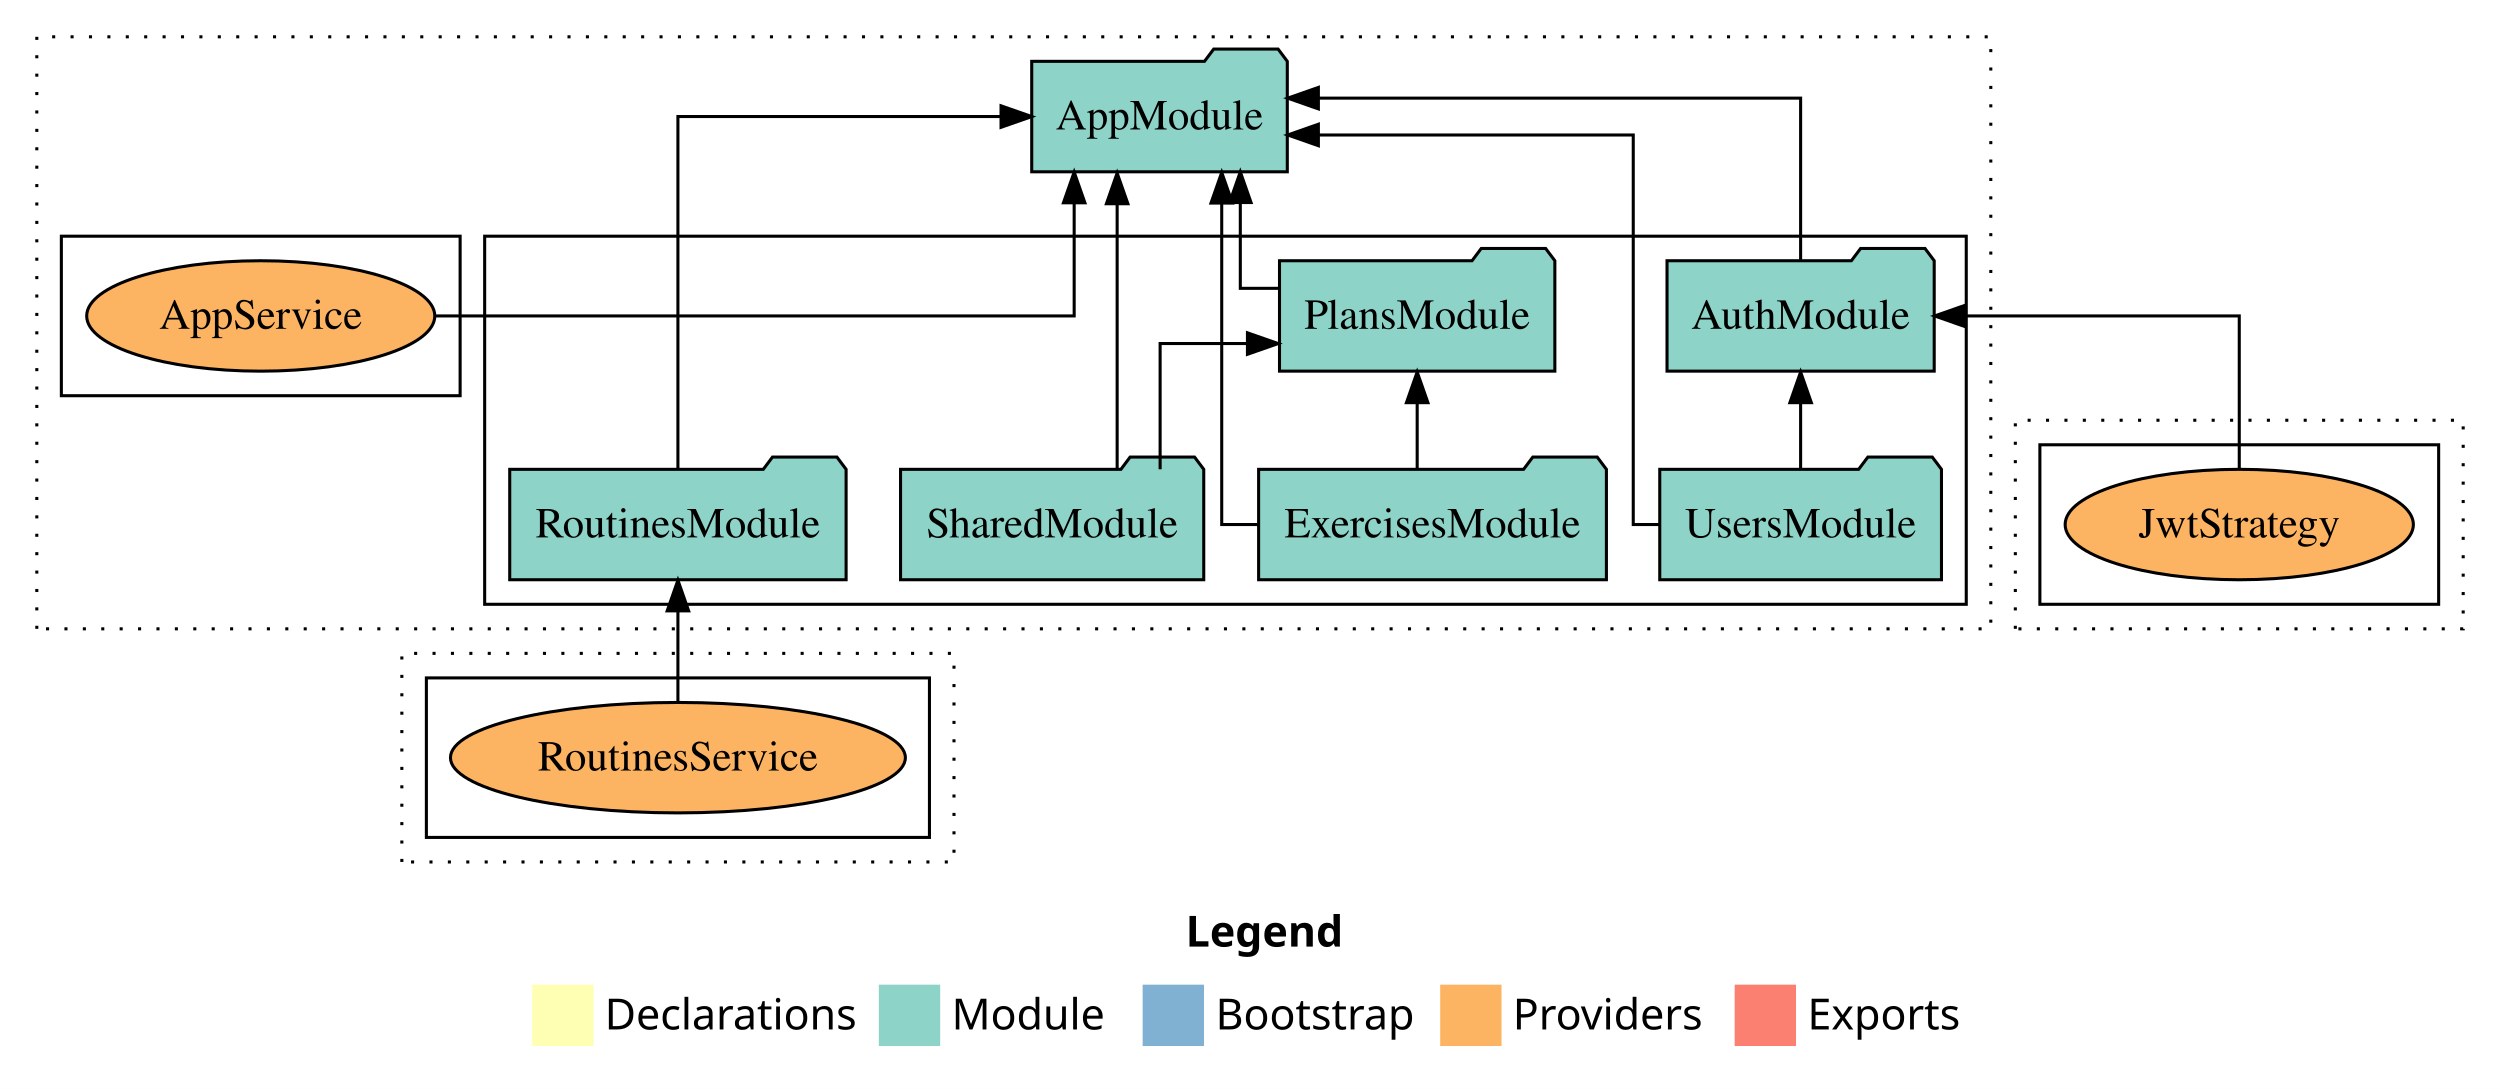
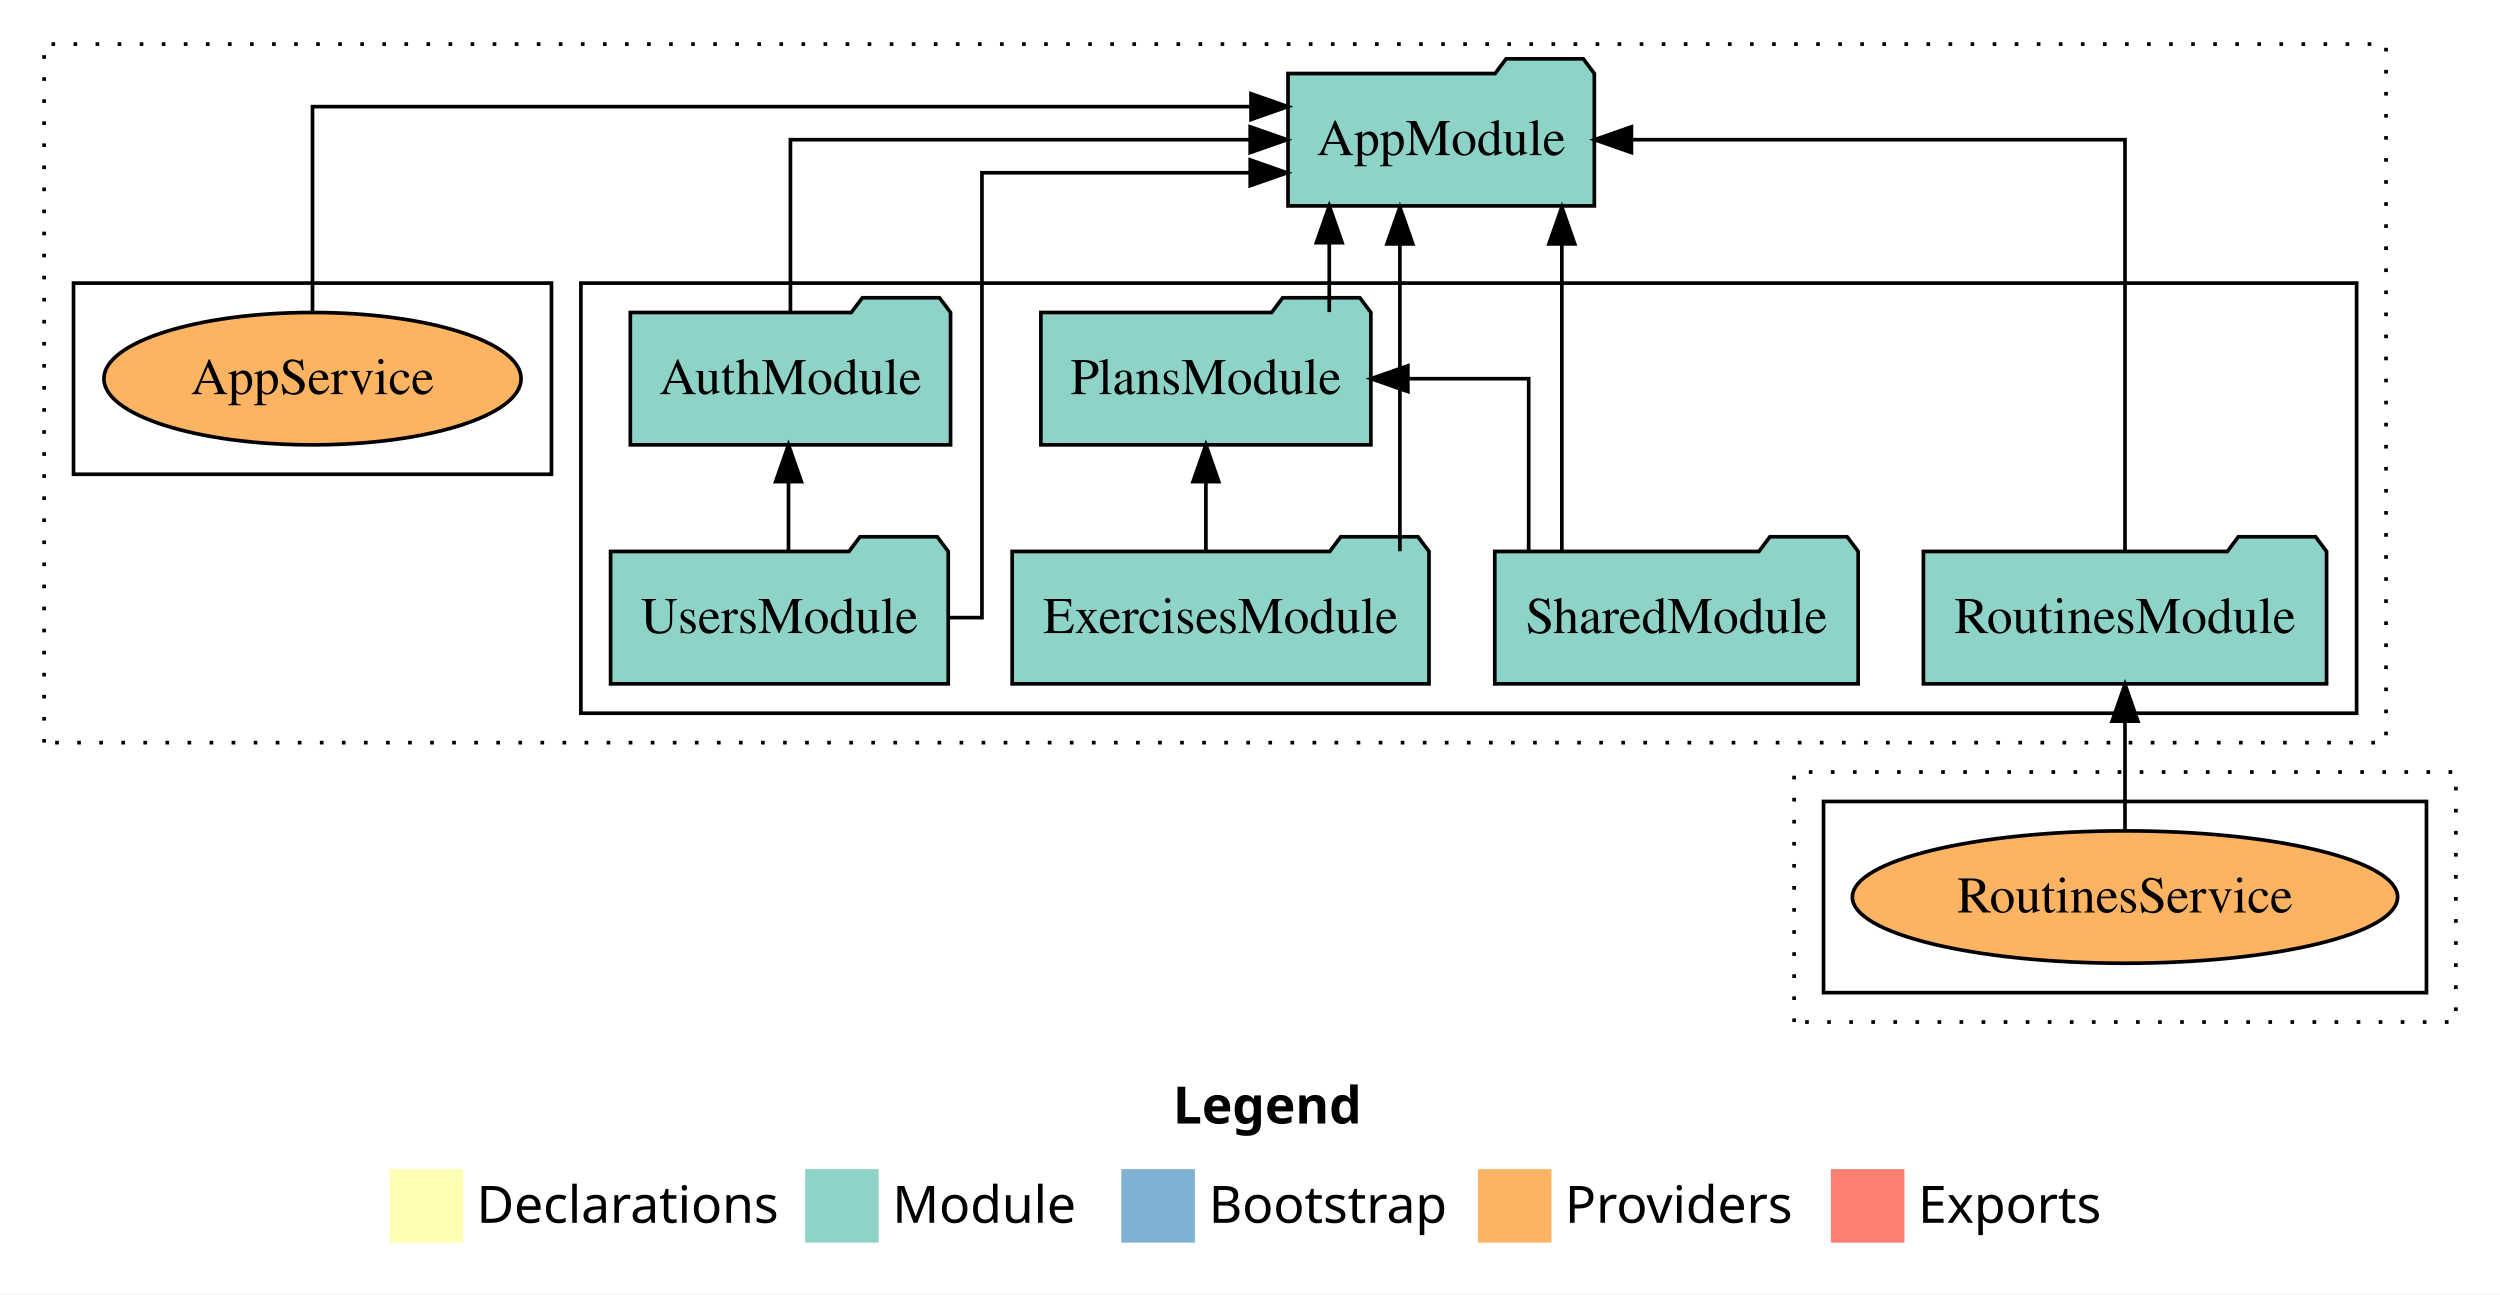
- <svg xmlns="http://www.w3.org/2000/svg" width="815pt" height="355pt" viewBox="0.00 0.00 815.00 355.00">
-   <g id="graph0" class="graph" transform="scale(1 1) rotate(0) translate(4 351)">
-     <polygon fill="white" stroke="transparent" points="-4,4 -4,-351 811,-351 811,4 -4,4" />
-     <text text-anchor="start" x="382.51" y="-42.4" font-family="Times-12" font-weight="bold" font-size="14.00">Legend</text>
-     <polygon fill="#ffffb3" stroke="transparent" points="169.5,-10 169.5,-30 189.5,-30 189.5,-10 169.5,-10" />
-     <text text-anchor="start" x="193.13" y="-15.4" font-family="Times-12" font-size="14.00">  Declarations</text>
-     <polygon fill="#8dd3c7" stroke="transparent" points="282.5,-10 282.5,-30 302.5,-30 302.5,-10 282.5,-10" />
-     <text text-anchor="start" x="306.23" y="-15.4" font-family="Times-12" font-size="14.00">  Module</text>
-     <polygon fill="#80b1d3" stroke="transparent" points="368.5,-10 368.5,-30 388.5,-30 388.5,-10 368.5,-10" />
-     <text text-anchor="start" x="392.28" y="-15.4" font-family="Times-12" font-size="14.00">  Bootstrap</text>
-     <polygon fill="#fdb462" stroke="transparent" points="465.5,-10 465.5,-30 485.5,-30 485.5,-10 465.5,-10" />
-     <text text-anchor="start" x="489.17" y="-15.4" font-family="Times-12" font-size="14.00">  Providers</text>
-     <polygon fill="#fb8072" stroke="transparent" points="561.5,-10 561.5,-30 581.5,-30 581.5,-10 561.5,-10" />
-     <text text-anchor="start" x="585.23" y="-15.4" font-family="Times-12" font-size="14.00">  Exports</text>
+ <svg xmlns="http://www.w3.org/2000/svg" width="680pt" height="352pt" viewBox="0.00 0.00 680.00 352.00">
+   <g id="graph0" class="graph" transform="scale(1 1) rotate(0) translate(4 348)">
+     <polygon fill="white" stroke="transparent" points="-4,4 -4,-348 676,-348 676,4 -4,4" />
+     <text text-anchor="start" x="315.01" y="-42.4" font-family="Times-12" font-weight="bold" font-size="14.00">Legend</text>
+     <polygon fill="#ffffb3" stroke="transparent" points="102,-10 102,-30 122,-30 122,-10 102,-10" />
+     <text text-anchor="start" x="125.63" y="-15.4" font-family="Times-12" font-size="14.00">  Declarations</text>
+     <polygon fill="#8dd3c7" stroke="transparent" points="215,-10 215,-30 235,-30 235,-10 215,-10" />
+     <text text-anchor="start" x="238.73" y="-15.4" font-family="Times-12" font-size="14.00">  Module</text>
+     <polygon fill="#80b1d3" stroke="transparent" points="301,-10 301,-30 321,-30 321,-10 301,-10" />
+     <text text-anchor="start" x="324.78" y="-15.4" font-family="Times-12" font-size="14.00">  Bootstrap</text>
+     <polygon fill="#fdb462" stroke="transparent" points="398,-10 398,-30 418,-30 418,-10 398,-10" />
+     <text text-anchor="start" x="421.67" y="-15.4" font-family="Times-12" font-size="14.00">  Providers</text>
+     <polygon fill="#fb8072" stroke="transparent" points="494,-10 494,-30 514,-30 514,-10 494,-10" />
+     <text text-anchor="start" x="517.73" y="-15.4" font-family="Times-12" font-size="14.00">  Exports</text>
    <g id="clust1" class="cluster">
-       <polygon fill="none" stroke="black" stroke-dasharray="1,5" points="8,-146 8,-339 645,-339 645,-146 8,-146" />
+       <polygon fill="none" stroke="black" stroke-dasharray="1,5" points="8,-146 8,-336 645,-336 645,-146 8,-146" />
    </g>
    <g id="clust3" class="cluster">
-       <polygon fill="none" stroke="black" points="154,-154 154,-274 637,-274 637,-154 154,-154" />
+       <polygon fill="none" stroke="black" points="154,-154 154,-271 637,-271 637,-154 154,-154" />
    </g>
    <g id="clust6" class="cluster">
-       <polygon fill="none" stroke="black" points="16,-222 16,-274 146,-274 146,-222 16,-222" />
-     </g>
-     <g id="clust7" class="cluster">
-       <polygon fill="none" stroke="black" stroke-dasharray="1,5" points="653,-146 653,-214 799,-214 799,-146 653,-146" />
-     </g>
-     <g id="clust12" class="cluster">
-       <polygon fill="none" stroke="black" points="661,-154 661,-206 791,-206 791,-154 661,-154" />
+       <polygon fill="none" stroke="black" points="16,-219 16,-271 146,-271 146,-219 16,-219" />
    </g>
    <g id="clust25" class="cluster">
-       <polygon fill="none" stroke="black" stroke-dasharray="1,5" points="127,-70 127,-138 307,-138 307,-70 127,-70" />
+       <polygon fill="none" stroke="black" stroke-dasharray="1,5" points="484,-70 484,-138 664,-138 664,-70 484,-70" />
    </g>
    <g id="clust30" class="cluster">
-       <polygon fill="none" stroke="black" points="135,-78 135,-130 299,-130 299,-78 135,-78" />
+       <polygon fill="none" stroke="black" points="492,-78 492,-130 656,-130 656,-78 492,-78" />
    </g>
    <g id="node1" class="node">
-       <polygon fill="#8dd3c7" stroke="black" points="626.55,-266 623.55,-270 602.55,-270 599.55,-266 539.45,-266 539.45,-230 626.55,-230 626.55,-266" />
-       <text text-anchor="middle" x="583" y="-243.8" font-family="Times,serif" font-size="14.00">AuthModule</text>
+       <polygon fill="#8dd3c7" stroke="black" points="254.55,-263 251.55,-267 230.55,-267 227.55,-263 167.45,-263 167.45,-227 254.55,-227 254.55,-263" />
+       <text text-anchor="middle" x="211" y="-240.8" font-family="Times,serif" font-size="14.00">AuthModule</text>
    </g>
    <g id="node7" class="node">
-       <polygon fill="#8dd3c7" stroke="black" points="415.66,-331 412.66,-335 391.66,-335 388.66,-331 332.34,-331 332.34,-295 415.66,-295 415.66,-331" />
-       <text text-anchor="middle" x="374" y="-308.8" font-family="Times,serif" font-size="14.00">AppModule</text>
+       <polygon fill="#8dd3c7" stroke="black" points="429.66,-328 426.66,-332 405.66,-332 402.66,-328 346.34,-328 346.34,-292 429.66,-292 429.66,-328" />
+       <text text-anchor="middle" x="388" y="-305.8" font-family="Times,serif" font-size="14.00">AppModule</text>
    </g>
    <g id="edge1" class="edge">
-       <path fill="none" stroke="black" d="M583,-266.28C583,-287.32 583,-319 583,-319 583,-319 425.79,-319 425.79,-319" />
-       <polygon fill="black" stroke="black" points="425.79,-315.5 415.79,-319 425.79,-322.5 425.79,-315.5" />
+       <path fill="none" stroke="black" d="M211,-263.11C211,-282.34 211,-310 211,-310 211,-310 336.05,-310 336.05,-310" />
+       <polygon fill="black" stroke="black" points="336.05,-313.5 346.05,-310 336.05,-306.5 336.05,-313.5" />
    </g>
    <g id="node2" class="node">
-       <polygon fill="#8dd3c7" stroke="black" points="519.69,-198 516.69,-202 495.69,-202 492.69,-198 406.31,-198 406.31,-162 519.69,-162 519.69,-198" />
-       <text text-anchor="middle" x="463" y="-175.8" font-family="Times,serif" font-size="14.00">ExercisesModule</text>
+       <polygon fill="#8dd3c7" stroke="black" points="384.69,-198 381.69,-202 360.69,-202 357.69,-198 271.31,-198 271.31,-162 384.69,-162 384.69,-198" />
+       <text text-anchor="middle" x="328" y="-175.8" font-family="Times,serif" font-size="14.00">ExercisesModule</text>
    </g>
    <g id="node3" class="node">
-       <polygon fill="#8dd3c7" stroke="black" points="502.88,-266 499.88,-270 478.88,-270 475.88,-266 413.12,-266 413.12,-230 502.88,-230 502.88,-266" />
-       <text text-anchor="middle" x="458" y="-243.8" font-family="Times,serif" font-size="14.00">PlansModule</text>
+       <polygon fill="#8dd3c7" stroke="black" points="368.88,-263 365.88,-267 344.88,-267 341.88,-263 279.12,-263 279.12,-227 368.88,-227 368.88,-263" />
+       <text text-anchor="middle" x="324" y="-240.8" font-family="Times,serif" font-size="14.00">PlansModule</text>
+     </g>
+     <g id="edge9" class="edge">
+       <path fill="none" stroke="black" d="M324,-198.11C324,-198.11 324,-216.99 324,-216.99" />
+       <polygon fill="black" stroke="black" points="320.5,-216.99 324,-226.99 327.5,-216.99 320.5,-216.99" />
+     </g>
+     <g id="edge2" class="edge">
+       <path fill="none" stroke="black" d="M376.77,-198.08C376.77,-198.08 376.77,-281.66 376.77,-281.66" />
+       <polygon fill="black" stroke="black" points="373.27,-281.66 376.77,-291.66 380.27,-281.66 373.27,-281.66" />
+     </g>
+     <g id="edge3" class="edge">
+       <path fill="none" stroke="black" d="M357.56,-263.11C357.56,-263.11 357.56,-281.99 357.56,-281.99" />
+       <polygon fill="black" stroke="black" points="354.06,-281.99 357.56,-291.99 361.06,-281.99 354.06,-281.99" />
+     </g>
+     <g id="node4" class="node">
+       <polygon fill="#8dd3c7" stroke="black" points="628.83,-198 625.83,-202 604.83,-202 601.83,-198 519.17,-198 519.17,-162 628.83,-162 628.83,-198" />
+       <text text-anchor="middle" x="574" y="-175.8" font-family="Times,serif" font-size="14.00">RoutinesModule</text>
+     </g>
+     <g id="edge4" class="edge">
+       <path fill="none" stroke="black" d="M574,-198.08C574,-233.8 574,-310 574,-310 574,-310 439.74,-310 439.74,-310" />
+       <polygon fill="black" stroke="black" points="439.74,-306.5 429.74,-310 439.74,-313.5 439.74,-306.5" />
+     </g>
+     <g id="node5" class="node">
+       <polygon fill="#8dd3c7" stroke="black" points="501.42,-198 498.42,-202 477.42,-202 474.42,-198 402.58,-198 402.58,-162 501.42,-162 501.42,-198" />
+       <text text-anchor="middle" x="452" y="-175.8" font-family="Times,serif" font-size="14.00">SharedModule</text>
    </g>
    <g id="edge10" class="edge">
-       <path fill="none" stroke="black" d="M458,-198.22C458,-198.22 458,-219.73 458,-219.73" />
-       <polygon fill="black" stroke="black" points="454.5,-219.73 458,-229.73 461.5,-219.73 454.5,-219.73" />
+       <path fill="none" stroke="black" d="M411.8,-198.11C411.8,-217.34 411.8,-245 411.8,-245 411.8,-245 378.93,-245 378.93,-245" />
+       <polygon fill="black" stroke="black" points="378.93,-241.5 368.93,-245 378.93,-248.5 378.93,-241.5" />
    </g>
-     <g id="edge2" class="edge">
-       <path fill="none" stroke="black" d="M406.25,-180C399.13,-180 394.28,-180 394.28,-180 394.28,-180 394.28,-284.79 394.28,-284.79" />
-       <polygon fill="black" stroke="black" points="390.78,-284.79 394.28,-294.79 397.78,-284.79 390.78,-284.79" />
+     <g id="edge5" class="edge">
+       <path fill="none" stroke="black" d="M420.82,-198.08C420.82,-198.08 420.82,-281.66 420.82,-281.66" />
+       <polygon fill="black" stroke="black" points="417.32,-281.66 420.82,-291.66 424.32,-281.66 417.32,-281.66" />
    </g>
-     <g id="edge3" class="edge">
-       <path fill="none" stroke="black" d="M412.85,-257C405.56,-257 400.34,-257 400.34,-257 400.34,-257 400.34,-284.97 400.34,-284.97" />
-       <polygon fill="black" stroke="black" points="396.84,-284.97 400.34,-294.97 403.84,-284.97 396.84,-284.97" />
+     <g id="node6" class="node">
+       <polygon fill="#8dd3c7" stroke="black" points="253.92,-198 250.92,-202 229.92,-202 226.92,-198 162.08,-198 162.08,-162 253.92,-162 253.92,-198" />
+       <text text-anchor="middle" x="208" y="-175.8" font-family="Times,serif" font-size="14.00">UsersModule</text>
    </g>
-     <g id="node4" class="node">
-       <polygon fill="#8dd3c7" stroke="black" points="271.83,-198 268.83,-202 247.83,-202 244.83,-198 162.17,-198 162.17,-162 271.83,-162 271.83,-198" />
-       <text text-anchor="middle" x="217" y="-175.8" font-family="Times,serif" font-size="14.00">RoutinesModule</text>
+     <g id="edge8" class="edge">
+       <path fill="none" stroke="black" d="M210.47,-198.11C210.47,-198.11 210.47,-216.99 210.47,-216.99" />
+       <polygon fill="black" stroke="black" points="206.97,-216.99 210.47,-226.99 213.97,-216.99 206.97,-216.99" />
    </g>
-     <g id="edge4" class="edge">
-       <path fill="none" stroke="black" d="M217,-198.21C217,-234.64 217,-313 217,-313 217,-313 322.34,-313 322.34,-313" />
-       <polygon fill="black" stroke="black" points="322.34,-316.5 332.34,-313 322.34,-309.5 322.34,-316.5" />
+     <g id="edge6" class="edge">
+       <path fill="none" stroke="black" d="M253.99,-180C259.43,-180 263.09,-180 263.09,-180 263.09,-180 263.09,-301 263.09,-301 263.09,-301 336.06,-301 336.06,-301" />
+       <polygon fill="black" stroke="black" points="336.06,-304.5 346.06,-301 336.06,-297.5 336.06,-304.5" />
    </g>
-     <g id="node5" class="node">
-       <polygon fill="#8dd3c7" stroke="black" points="388.42,-198 385.42,-202 364.42,-202 361.42,-198 289.58,-198 289.58,-162 388.42,-162 388.42,-198" />
-       <text text-anchor="middle" x="339" y="-175.8" font-family="Times,serif" font-size="14.00">SharedModule</text>
+     <g id="node8" class="node">
+       <ellipse fill="#fdb462" stroke="black" cx="81" cy="-245" rx="56.74" ry="18" />
+       <text text-anchor="middle" x="81" y="-240.8" font-family="Times,serif" font-size="14.00">AppService</text>
+     </g>
+     <g id="edge7" class="edge">
+       <path fill="none" stroke="black" d="M81,-263.29C81,-285.21 81,-319 81,-319 81,-319 336.28,-319 336.28,-319" />
+       <polygon fill="black" stroke="black" points="336.28,-322.5 346.28,-319 336.28,-315.5 336.28,-322.5" />
+     </g>
+     <g id="node9" class="node">
+       <ellipse fill="#fdb462" stroke="black" cx="574" cy="-104" rx="74.15" ry="18" />
+       <text text-anchor="middle" x="574" y="-99.8" font-family="Times,serif" font-size="14.00">RoutinesService</text>
    </g>
    <g id="edge11" class="edge">
-       <path fill="none" stroke="black" d="M374.2,-198.02C374.2,-215.37 374.2,-239 374.2,-239 374.2,-239 402.67,-239 402.67,-239" />
-       <polygon fill="black" stroke="black" points="402.67,-242.5 412.67,-239 402.67,-235.5 402.67,-242.5" />
-     </g>
-     <g id="edge5" class="edge">
-       <path fill="none" stroke="black" d="M360.19,-198.21C360.19,-198.21 360.19,-284.58 360.19,-284.58" />
-       <polygon fill="black" stroke="black" points="356.69,-284.58 360.19,-294.58 363.69,-284.58 356.69,-284.58" />
-     </g>
-     <g id="node6" class="node">
-       <polygon fill="#8dd3c7" stroke="black" points="628.92,-198 625.92,-202 604.92,-202 601.92,-198 537.08,-198 537.08,-162 628.92,-162 628.92,-198" />
-       <text text-anchor="middle" x="583" y="-175.8" font-family="Times,serif" font-size="14.00">UsersModule</text>
-     </g>
-     <g id="edge8" class="edge">
-       <path fill="none" stroke="black" d="M583,-198.22C583,-198.22 583,-219.73 583,-219.73" />
-       <polygon fill="black" stroke="black" points="579.5,-219.73 583,-229.73 586.5,-219.73 579.5,-219.73" />
-     </g>
-     <g id="edge6" class="edge">
-       <path fill="none" stroke="black" d="M536.97,-180C531.85,-180 528.44,-180 528.44,-180 528.44,-180 528.44,-307 528.44,-307 528.44,-307 425.79,-307 425.79,-307" />
-       <polygon fill="black" stroke="black" points="425.79,-303.5 415.79,-307 425.79,-310.5 425.79,-303.5" />
-     </g>
-     <g id="node8" class="node">
-       <ellipse fill="#fdb462" stroke="black" cx="81" cy="-248" rx="56.74" ry="18" />
-       <text text-anchor="middle" x="81" y="-243.8" font-family="Times,serif" font-size="14.00">AppService</text>
-     </g>
-     <g id="edge7" class="edge">
-       <path fill="none" stroke="black" d="M137.89,-248C215.81,-248 346.18,-248 346.18,-248 346.18,-248 346.18,-284.89 346.18,-284.89" />
-       <polygon fill="black" stroke="black" points="342.68,-284.89 346.18,-294.89 349.68,-284.89 342.68,-284.89" />
-     </g>
-     <g id="node9" class="node">
-       <ellipse fill="#fdb462" stroke="black" cx="726" cy="-180" rx="56.76" ry="18" />
-       <text text-anchor="middle" x="726" y="-175.8" font-family="Times,serif" font-size="14.00">JwtStrategy</text>
-     </g>
-     <g id="edge9" class="edge">
-       <path fill="none" stroke="black" d="M726,-198.22C726,-218.37 726,-248 726,-248 726,-248 636.68,-248 636.68,-248" />
-       <polygon fill="black" stroke="black" points="636.68,-244.5 626.68,-248 636.68,-251.5 636.68,-244.5" />
-     </g>
-     <g id="node10" class="node">
-       <ellipse fill="#fdb462" stroke="black" cx="217" cy="-104" rx="74.15" ry="18" />
-       <text text-anchor="middle" x="217" y="-99.8" font-family="Times,serif" font-size="14.00">RoutinesService</text>
-     </g>
-     <g id="edge12" class="edge">
-       <path fill="none" stroke="black" d="M217,-122.01C217,-122.01 217,-151.85 217,-151.85" />
-       <polygon fill="black" stroke="black" points="213.5,-151.85 217,-161.85 220.5,-151.85 213.5,-151.85" />
+       <path fill="none" stroke="black" d="M574,-122.01C574,-122.01 574,-151.85 574,-151.85" />
+       <polygon fill="black" stroke="black" points="570.5,-151.85 574,-161.85 577.5,-151.85 570.5,-151.85" />
    </g>
  </g>
</svg>
